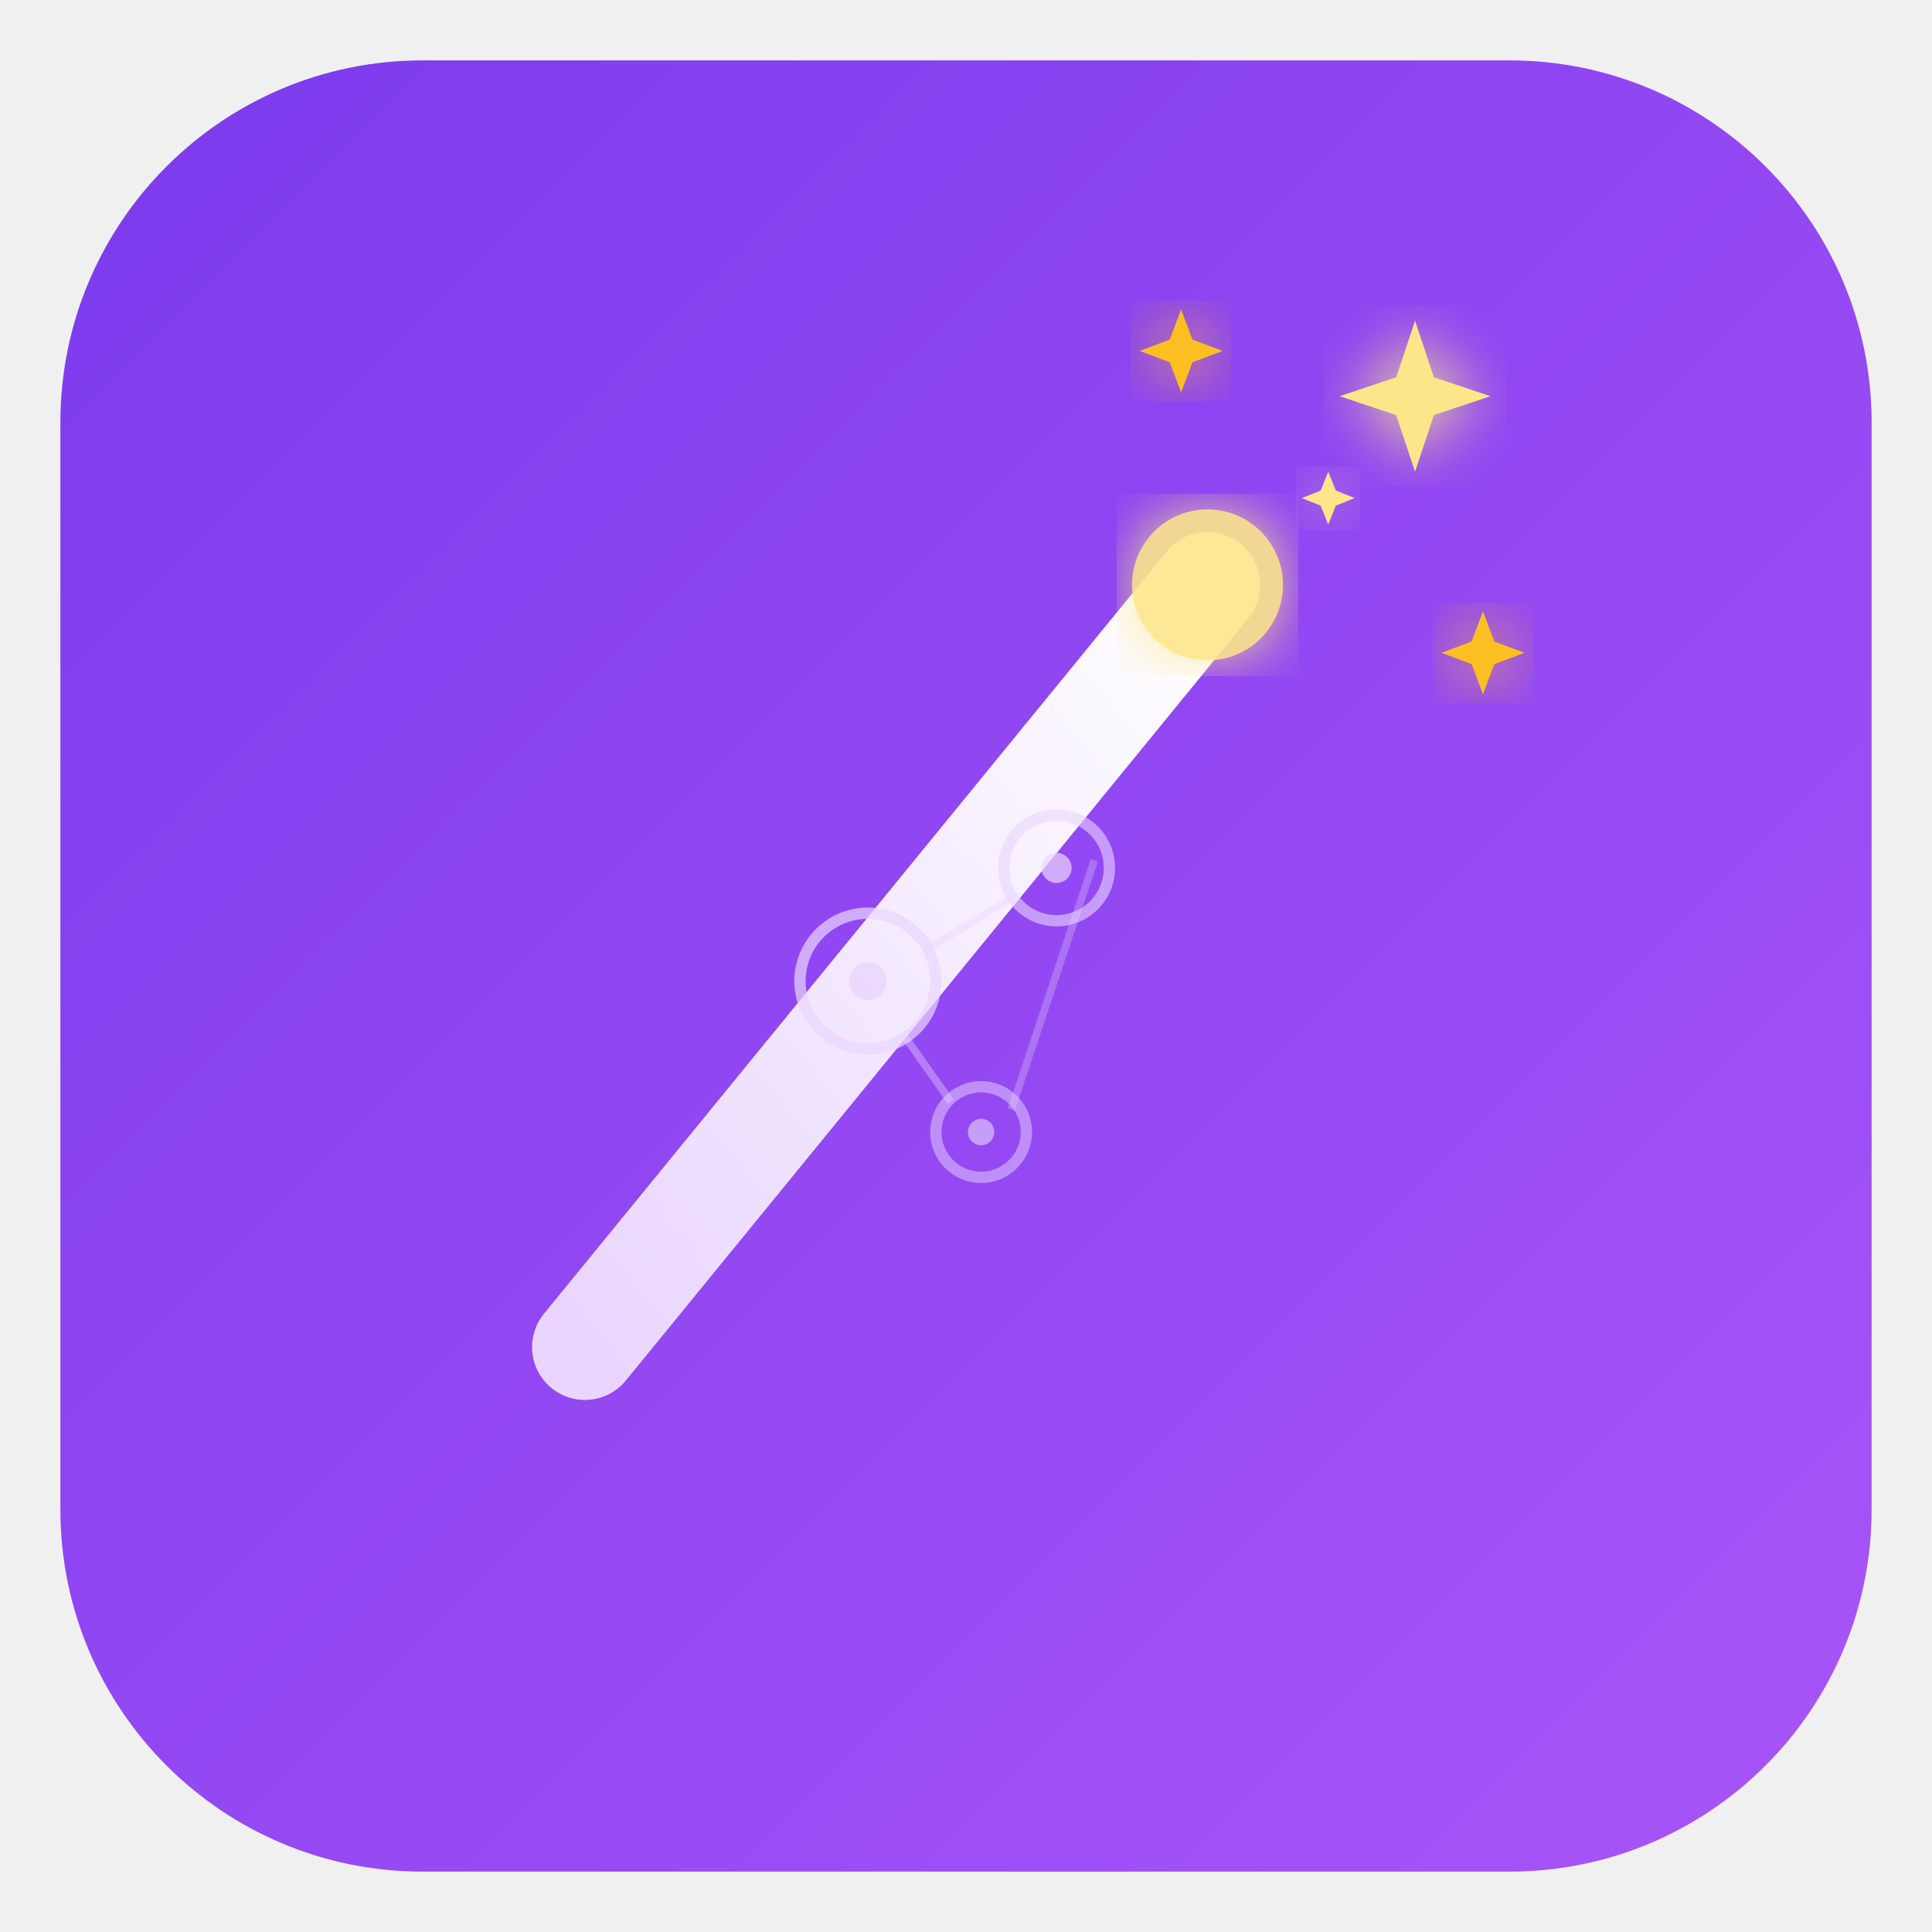
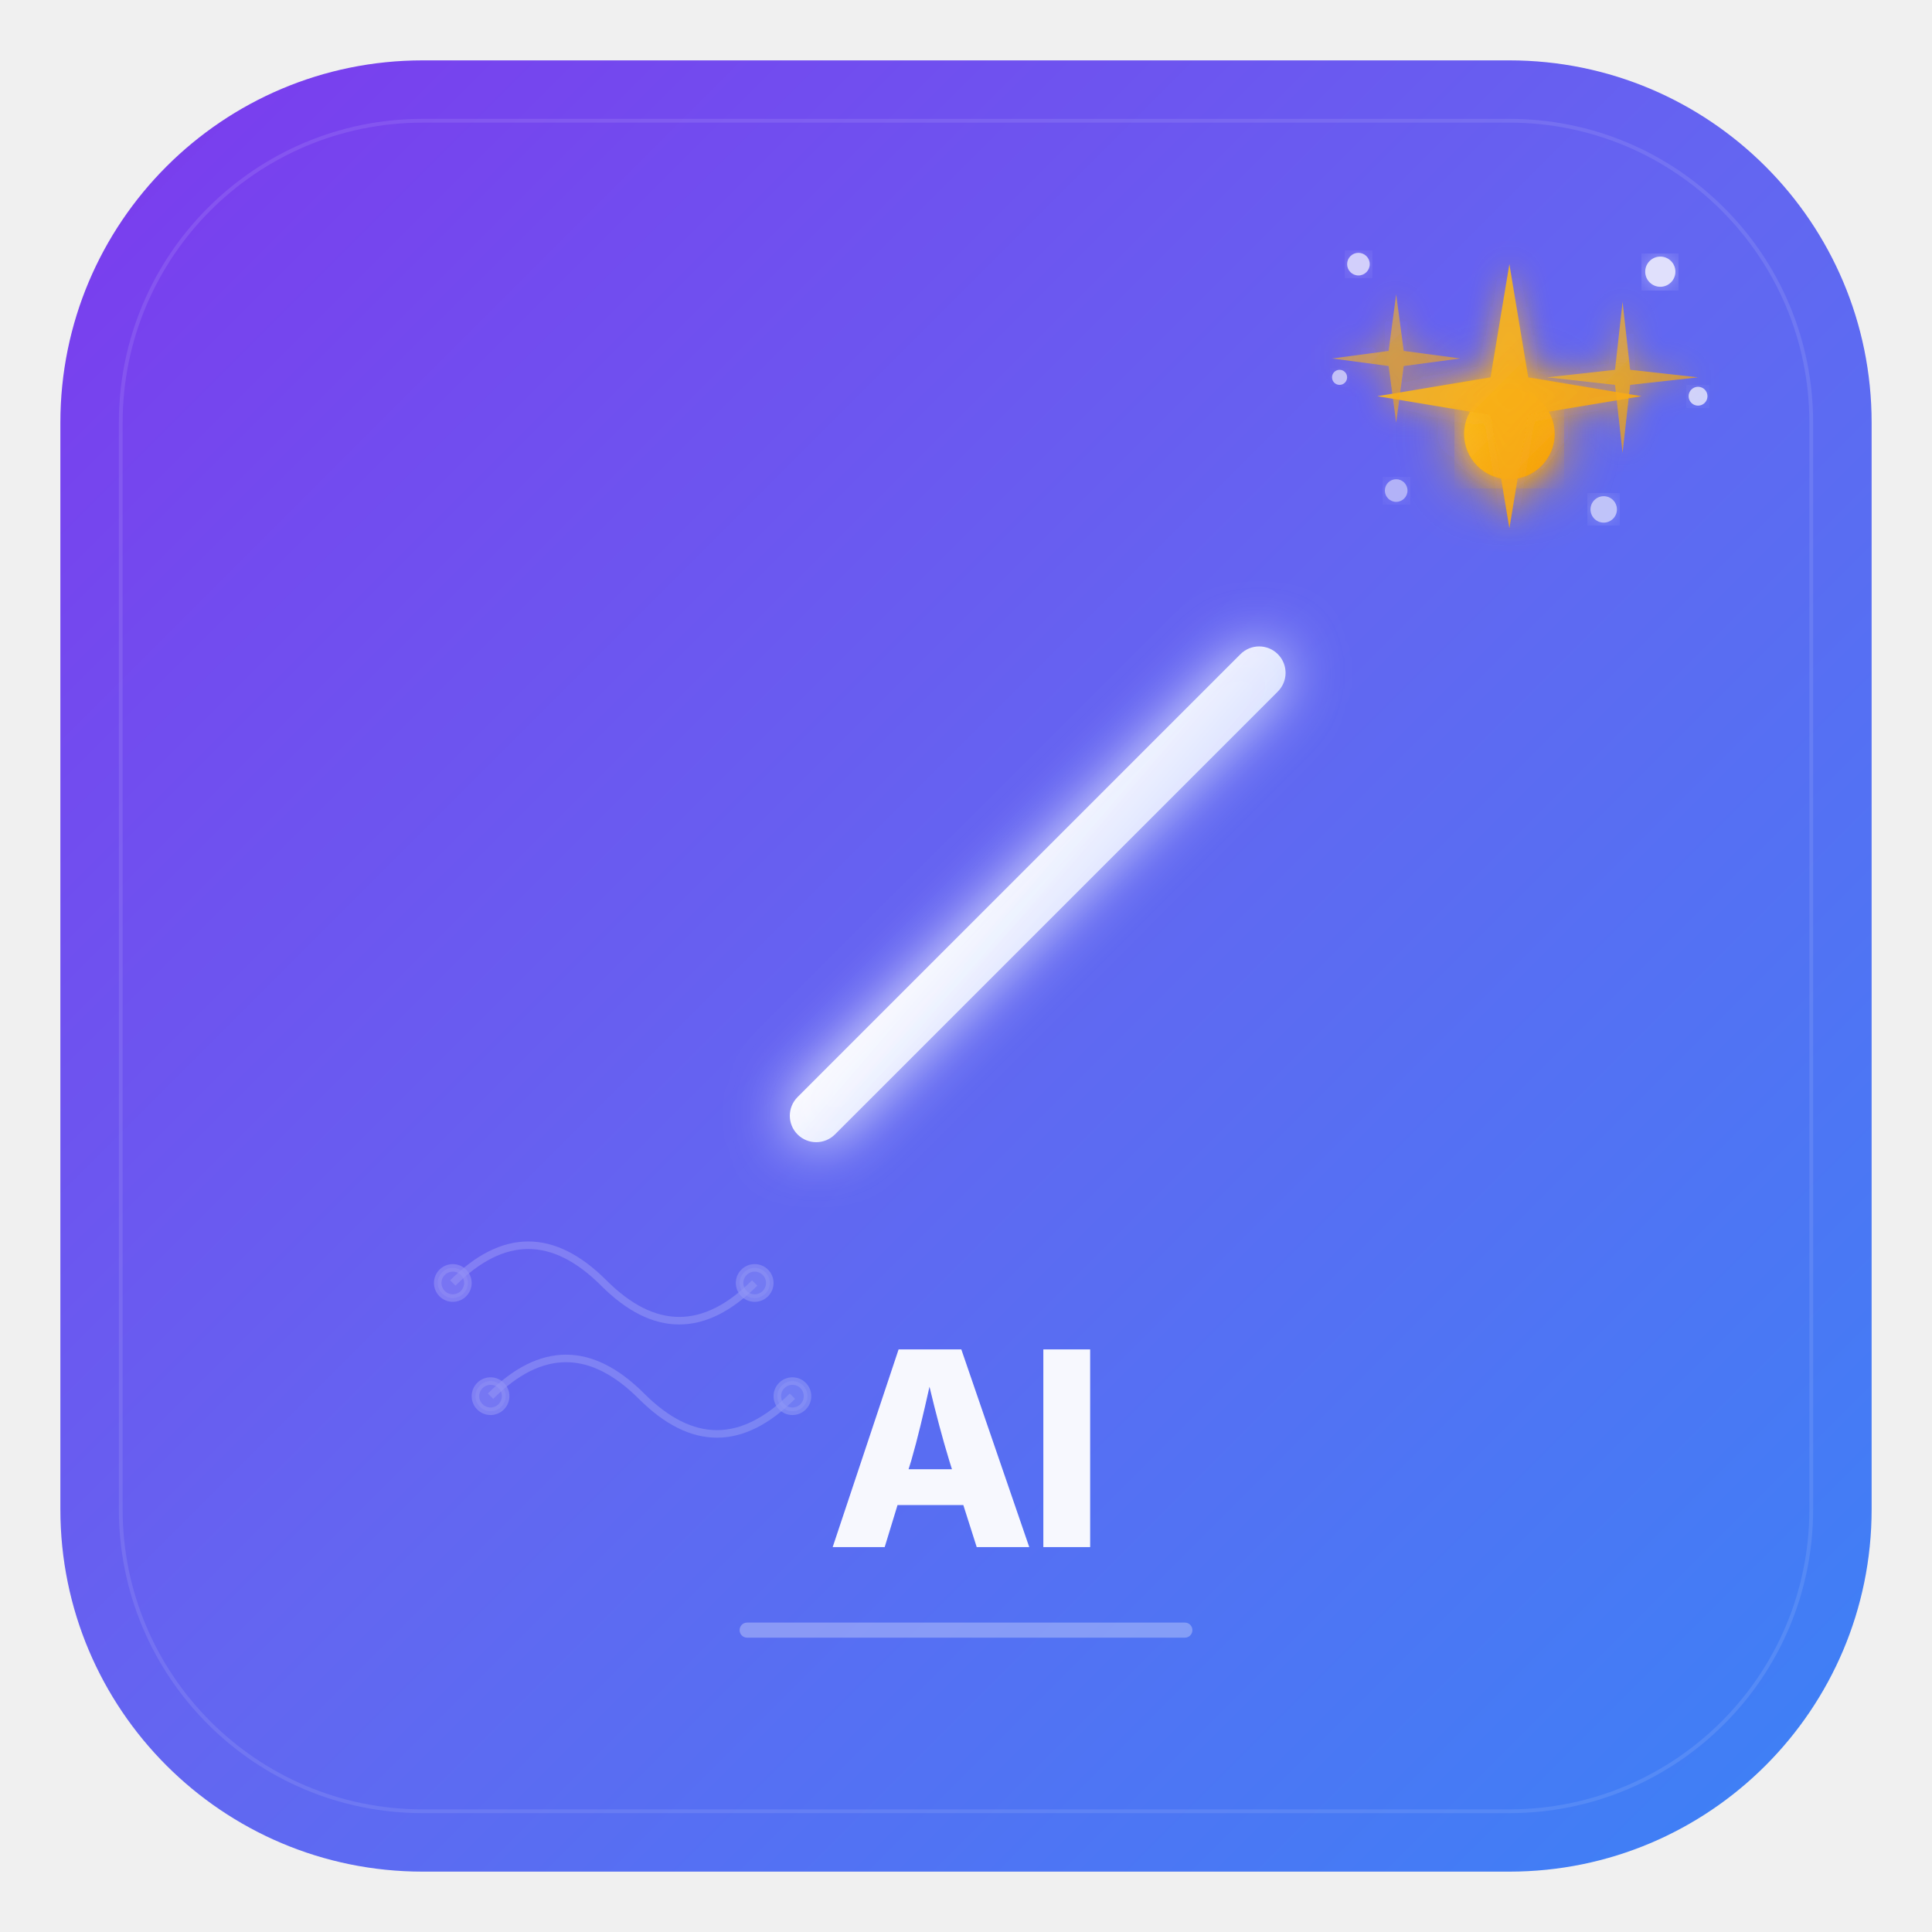
<svg xmlns="http://www.w3.org/2000/svg" viewBox="0 0 512 512" fill="none">
  <defs>
    <linearGradient id="bg" x1="0%" y1="0%" x2="100%" y2="100%">
      <stop offset="0%" style="stop-color:#7C3AED" />
-       <stop offset="100%" style="stop-color:#A855F7" />
+       <stop offset="50%" style="stop-color:#6366F1" />
+       <stop offset="100%" style="stop-color:#3B82F6" />
    </linearGradient>
-     <linearGradient id="wand" x1="0%" y1="100%" x2="100%" y2="0%">
-       <stop offset="0%" style="stop-color:#E9D5FF" />
-       <stop offset="100%" style="stop-color:#FFFFFF" />
+     <linearGradient id="star" x1="0%" y1="0%" x2="100%" y2="100%">
+       <stop offset="0%" style="stop-color:#FBBF24" />
+       <stop offset="100%" style="stop-color:#F59E0B" />
+     </linearGradient>
+     <linearGradient id="spark" x1="0%" y1="0%" x2="100%" y2="100%">
+       <stop offset="0%" style="stop-color:#FFFFFF" />
+       <stop offset="100%" style="stop-color:#E0E7FF" />
    </linearGradient>
    <filter id="glow">
      <feGaussianBlur stdDeviation="8" result="coloredBlur" />
      <feMerge>
        <feMergeNode in="coloredBlur" />
        <feMergeNode in="SourceGraphic" />
      </feMerge>
    </filter>
+     <filter id="softGlow">
+       <feGaussianBlur stdDeviation="4" result="blur" />
+       <feMerge>
+         <feMergeNode in="blur" />
+         <feMergeNode in="SourceGraphic" />
+       </feMerge>
+     </filter>
  </defs>
  <rect x="16" y="16" width="480" height="480" rx="96" fill="url(#bg)" />
-   <line x1="155" y1="357" x2="320" y2="155" stroke="url(#wand)" stroke-width="28" stroke-linecap="round" />
-   <circle cx="320" cy="155" r="20" fill="#FDE68A" filter="url(#glow)" opacity="0.9" />
-   <path d="M370 100 L375 85 L380 100 L395 105 L380 110 L375 125 L370 110 L355 105 Z" fill="#FDE68A" filter="url(#glow)" />
-   <path d="M390 170 L393 162 L396 170 L404 173 L396 176 L393 184 L390 176 L382 173 Z" fill="#FBBF24" filter="url(#glow)" />
-   <path d="M310 90 L313 82 L316 90 L324 93 L316 96 L313 104 L310 96 L302 93 Z" fill="#FBBF24" filter="url(#glow)" />
-   <path d="M350 130 L352 125 L354 130 L359 132 L354 134 L352 139 L350 134 L345 132 Z" fill="#FDE68A" filter="url(#glow)" />
-   <circle cx="230" cy="260" r="18" fill="none" stroke="#E9D5FF" stroke-width="3" opacity="0.7" />
-   <circle cx="280" cy="230" r="14" fill="none" stroke="#E9D5FF" stroke-width="3" opacity="0.6" />
-   <circle cx="260" cy="300" r="12" fill="none" stroke="#E9D5FF" stroke-width="3" opacity="0.5" />
-   <line x1="245" y1="252" x2="268" y2="238" stroke="#E9D5FF" stroke-width="2" opacity="0.4" />
-   <line x1="240" y1="275" x2="252" y2="292" stroke="#E9D5FF" stroke-width="2" opacity="0.4" />
-   <line x1="290" y1="228" x2="268" y2="294" stroke="#E9D5FF" stroke-width="2" opacity="0.3" />
-   <circle cx="230" cy="260" r="5" fill="#E9D5FF" opacity="0.8" />
-   <circle cx="280" cy="230" r="4" fill="#E9D5FF" opacity="0.7" />
-   <circle cx="260" cy="300" r="3.5" fill="#E9D5FF" opacity="0.6" />
+   <rect x="32" y="32" width="448" height="448" rx="80" fill="none" stroke="rgba(255,255,255,0.1)" stroke-width="1" />
+   <g filter="url(#glow)">
+     <rect x="185" y="230" width="180" height="14" rx="7" fill="url(#spark)" transform="rotate(-45 275 237)" opacity="0.95" />
+     <circle cx="400" cy="115" r="12" fill="url(#star)" filter="url(#softGlow)" />
+   </g>
+   <g filter="url(#softGlow)">
+     <polygon points="400,70 405,100 435,105 405,110 400,140 395,110 365,105 395,100" fill="url(#star)" opacity="0.9" />
+     <polygon points="430,80 432,98 450,100 432,102 430,120 428,102 410,100 428,98" fill="url(#star)" opacity="0.7" />
+     <polygon points="370,78 372,93 387,95 372,97 370,112 368,97 353,95 368,93" fill="url(#star)" opacity="0.6" />
+   </g>
+   <circle cx="440" cy="72" r="4" fill="white" opacity="0.8" filter="url(#softGlow)" />
+   <circle cx="360" cy="70" r="3" fill="white" opacity="0.7" filter="url(#softGlow)" />
+   <circle cx="425" cy="135" r="3.5" fill="white" opacity="0.6" filter="url(#softGlow)" />
+   <circle cx="370" cy="130" r="3" fill="white" opacity="0.5" filter="url(#softGlow)" />
+   <circle cx="450" cy="105" r="2.5" fill="white" opacity="0.7" filter="url(#softGlow)" />
+   <circle cx="355" cy="100" r="2" fill="white" opacity="0.6" filter="url(#softGlow)" />
+   <g opacity="0.3" stroke="rgba(255,255,255,0.6)" stroke-width="2" fill="none">
+     <path d="M120 340 Q140 320 160 340 Q180 360 200 340" />
+     <path d="M130 370 Q150 350 170 370 Q190 390 210 370" />
+     <circle cx="120" cy="340" r="4" fill="rgba(255,255,255,0.4)" />
+     <circle cx="200" cy="340" r="4" fill="rgba(255,255,255,0.4)" />
+     <circle cx="130" cy="370" r="4" fill="rgba(255,255,255,0.4)" />
+     <circle cx="210" cy="370" r="4" fill="rgba(255,255,255,0.4)" />
+   </g>
+   <text x="256" y="410" text-anchor="middle" font-family="system-ui, -apple-system, sans-serif" font-size="72" font-weight="800" fill="white" opacity="0.95" letter-spacing="-2">AI</text>
+   <rect x="196" y="430" width="120" height="4" rx="2" fill="rgba(255,255,255,0.3)" />
</svg>
